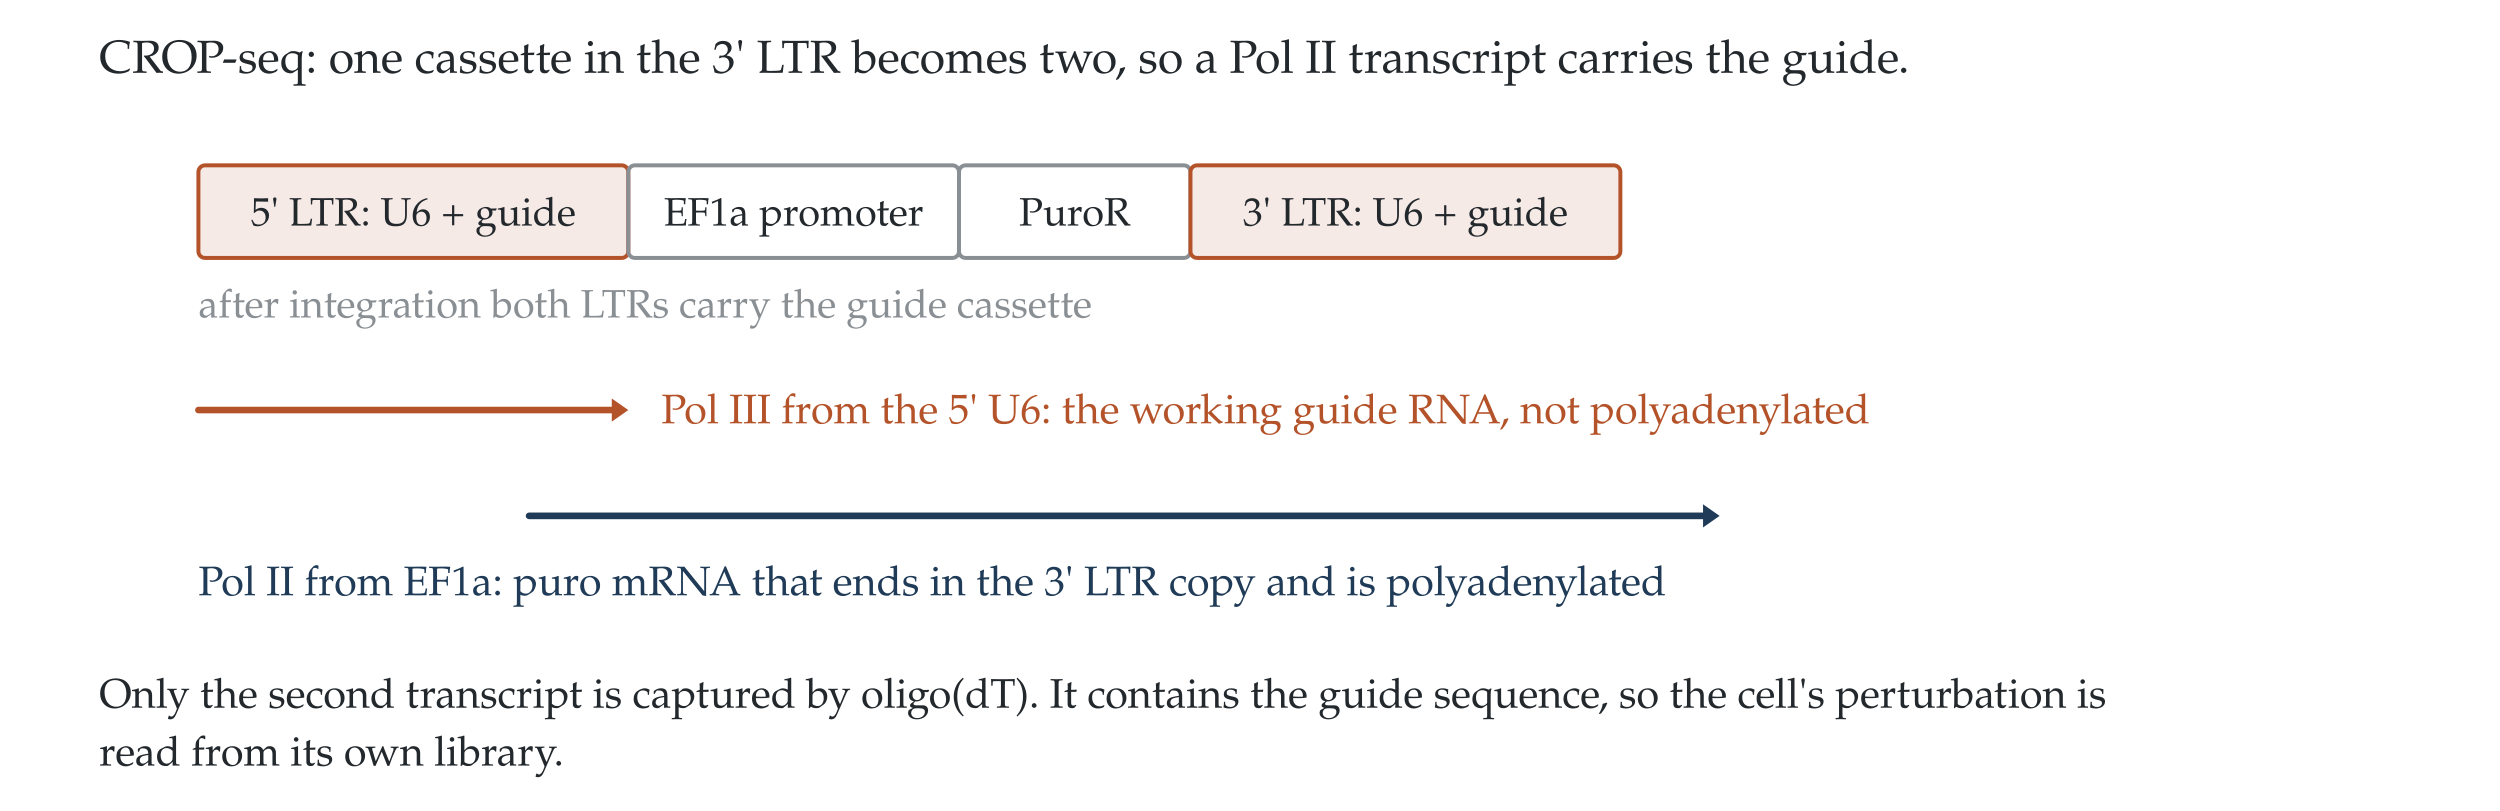
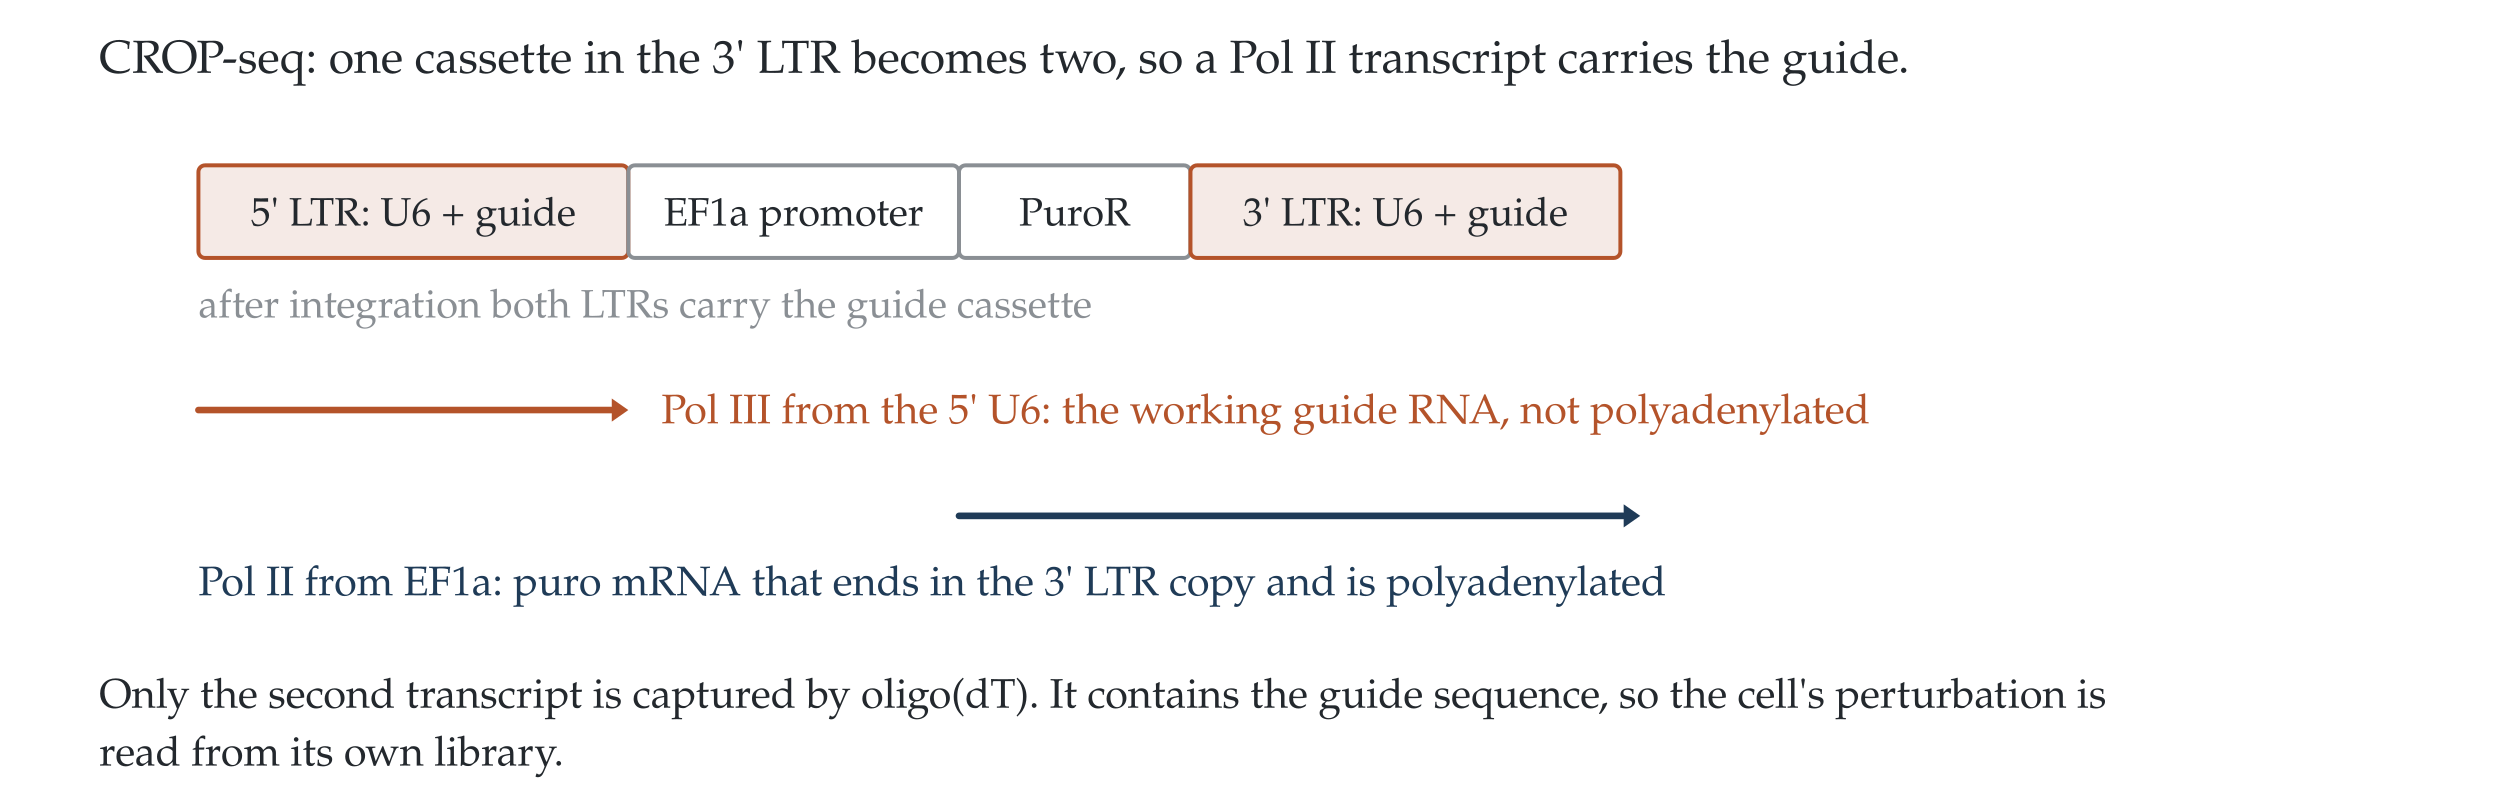
<svg xmlns="http://www.w3.org/2000/svg" viewBox="0 0 756 245" width="756" height="245" font-family="&quot;Palatino Linotype&quot;, &quot;Book Antiqua&quot;, Palatino, FreeSerif, serif" fill="#23282d">
  <rect width="700" height="245" fill="none" />
  <text x="30" y="22" font-size="14" fill="#23282d">CROP-seq: one cassette in the 3' LTR becomes two, so a Pol II transcript carries the guide.</text>
  <rect x="60" y="50" width="130" height="28" rx="2" fill="#f5eae6" stroke="#b4532a" stroke-width="1.2" />
  <text x="125.0" y="68.2" font-size="12" text-anchor="middle" fill="#23282d">5' LTR: U6 + guide</text>
  <rect x="190" y="50" width="100" height="28" rx="2" fill="none" stroke="#8a8f94" stroke-width="1.2" />
  <text x="240.0" y="68.2" font-size="12" text-anchor="middle" fill="#23282d">EF1a promoter</text>
  <rect x="290" y="50" width="70" height="28" rx="2" fill="none" stroke="#8a8f94" stroke-width="1.2" />
  <text x="325.0" y="68.2" font-size="12" text-anchor="middle" fill="#23282d">PuroR</text>
  <rect x="360" y="50" width="130" height="28" rx="2" fill="#f5eae6" stroke="#b4532a" stroke-width="1.2" />
  <text x="425.0" y="68.2" font-size="12" text-anchor="middle" fill="#23282d">3' LTR: U6 + guide</text>
  <text x="60" y="96" font-size="12" fill="#8a8f94">after integration both LTRs carry the guide cassette</text>
  <line x1="60" y1="124" x2="185" y2="124" stroke="#b4532a" stroke-width="2" stroke-linecap="round" />
  <path d="M 190 124 L 185 120.5 L 185 127.5 Z" fill="#b4532a" />
  <text x="200" y="128" font-size="12.5" fill="#b4532a">Pol III from the 5' U6: the working guide RNA, not polyadenylated</text>
-   <line x1="160" y1="156" x2="515" y2="156" stroke="#1f3b57" stroke-width="2" stroke-linecap="round" />
-   <path d="M 520 156 L 515 152.5 L 515 159.5 Z" fill="#1f3b57" />
+   <line x1="290" y1="156" x2="491" y2="156" stroke="#1f3b57" stroke-width="2" stroke-linecap="round" />
+   <path d="M 496 156 L 491 152.5 L 491 159.5 Z" fill="#1f3b57" />
  <text x="60" y="180" font-size="12.5" fill="#1f3b57">Pol II from EF1a: puro mRNA that ends in the 3' LTR copy and is polyadenylated</text>
  <text x="30" y="214.0" font-size="12.5" fill="#23282d">Only the second transcript is captured by oligo(dT). It contains the guide sequence, so the cell's perturbation is</text>
  <text x="30" y="231.5" font-size="12.5" fill="#23282d">read from its own library.</text>
</svg>
